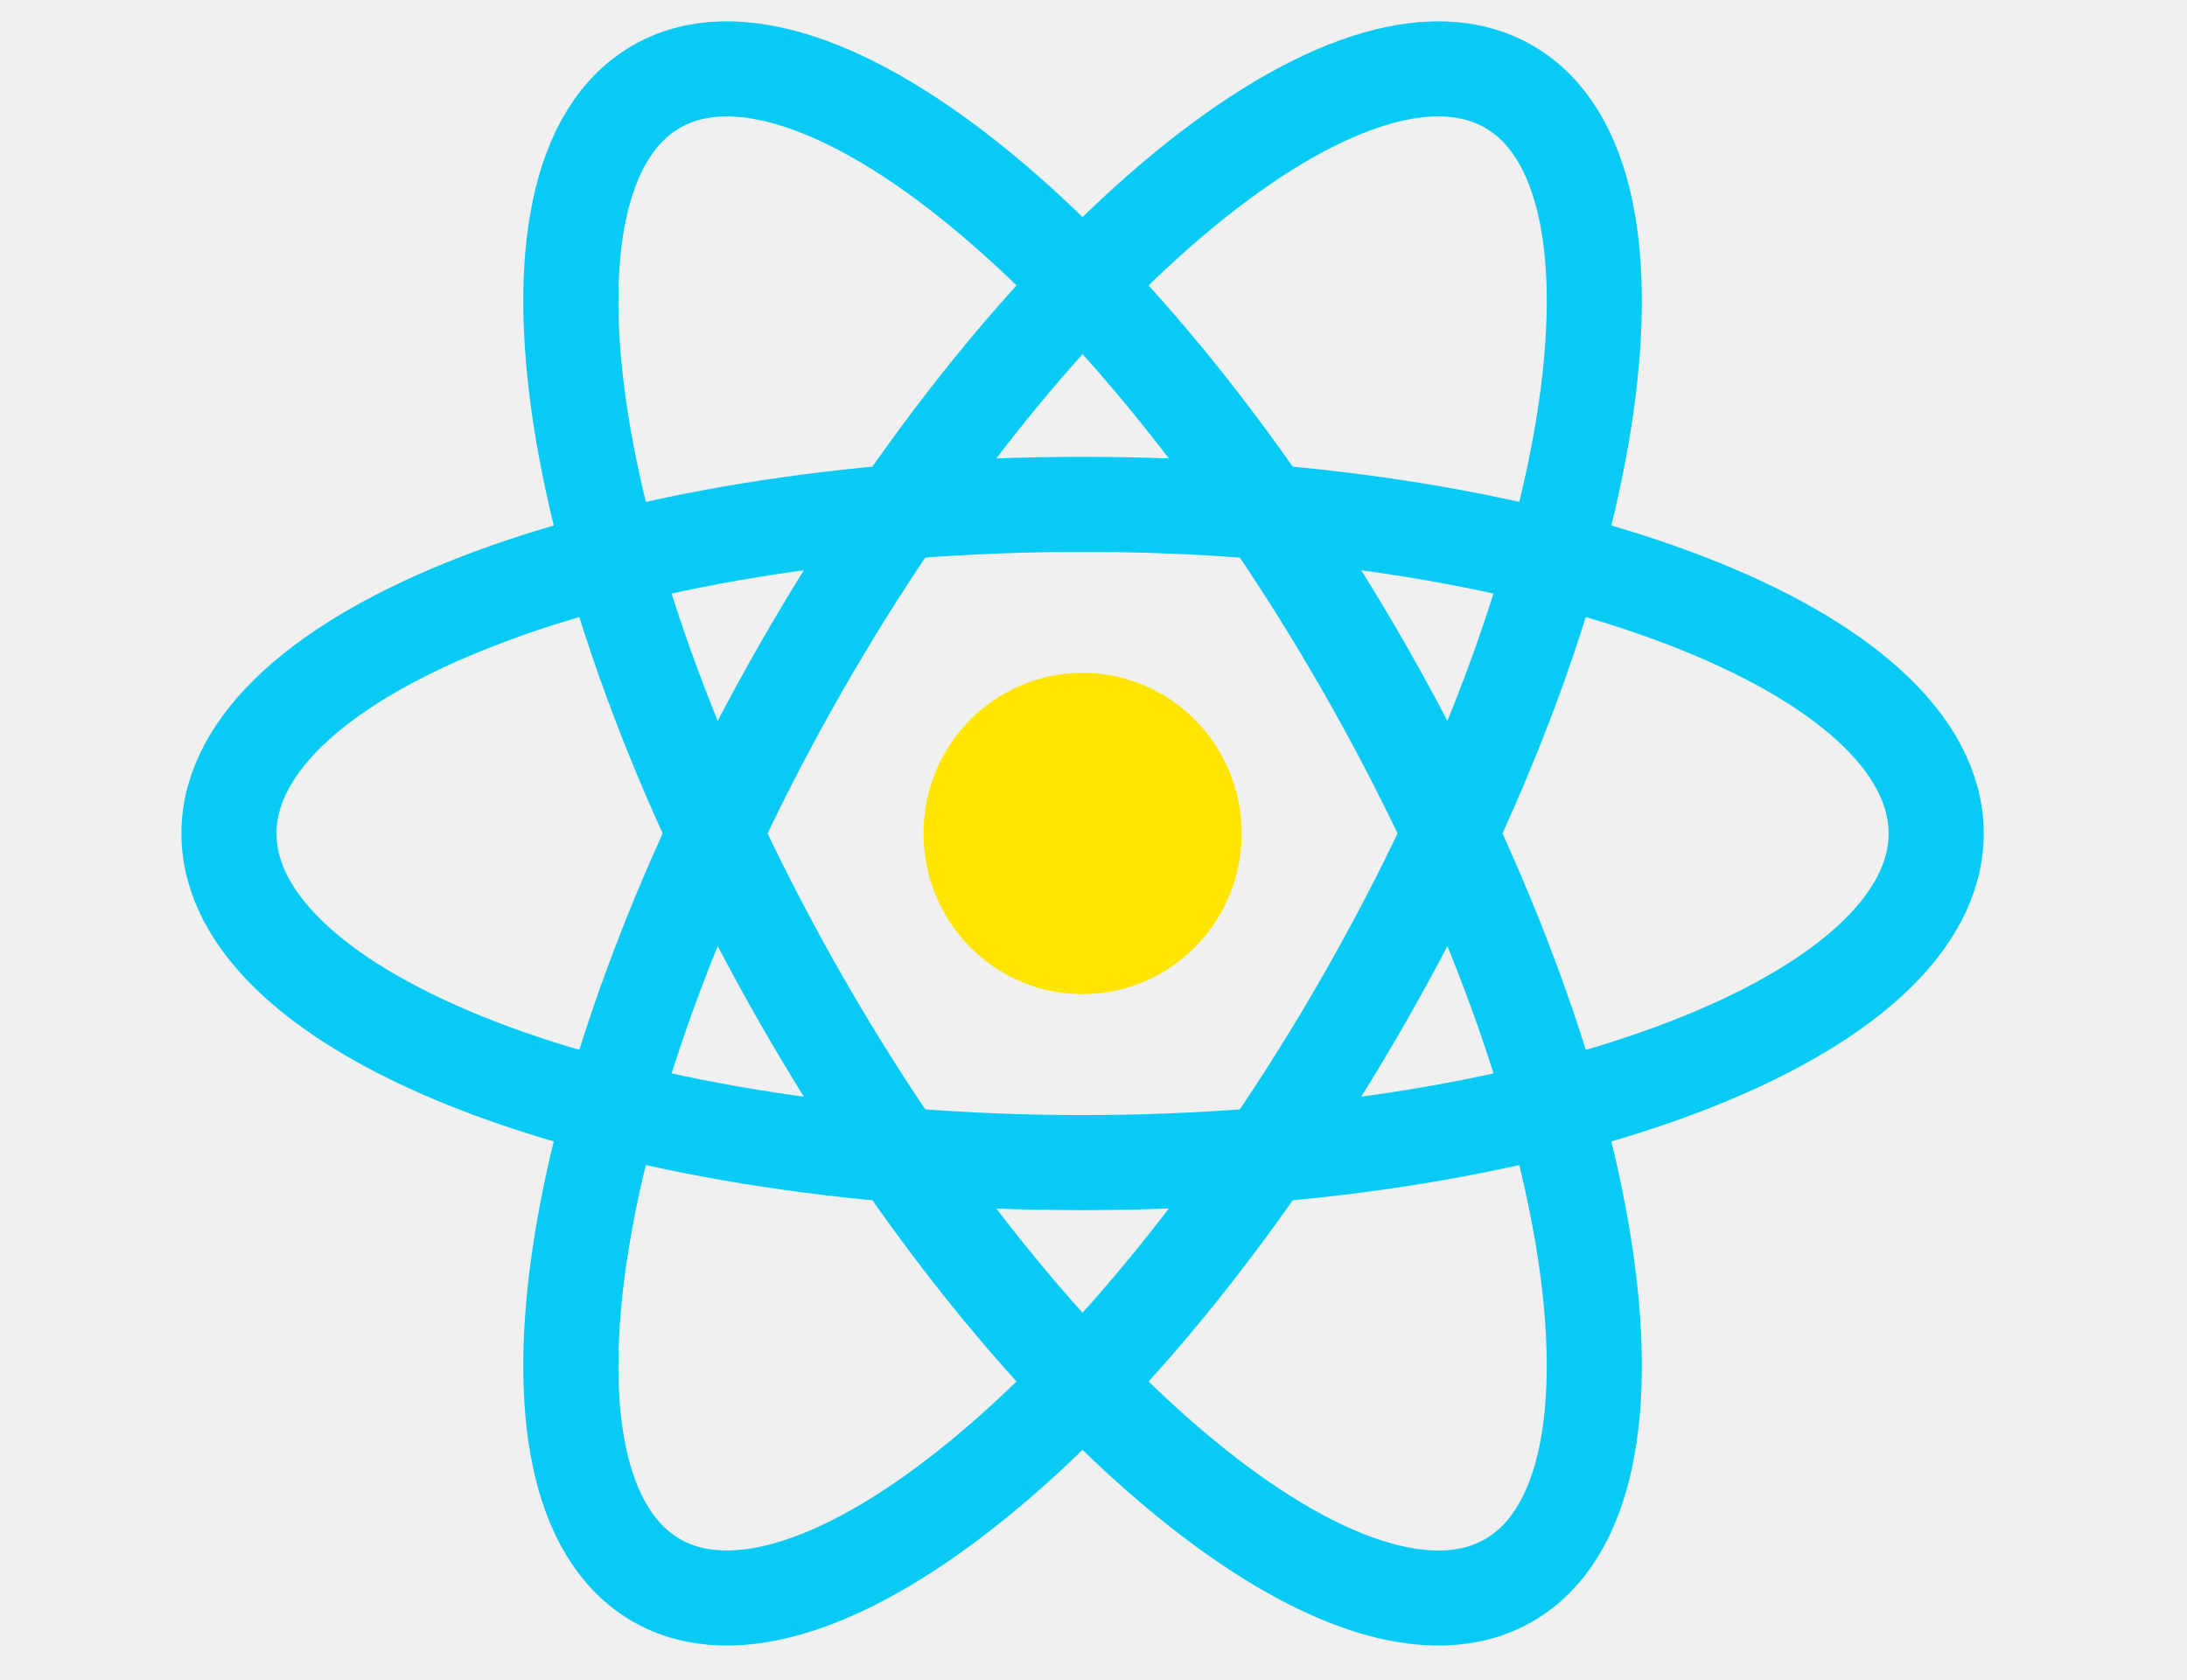
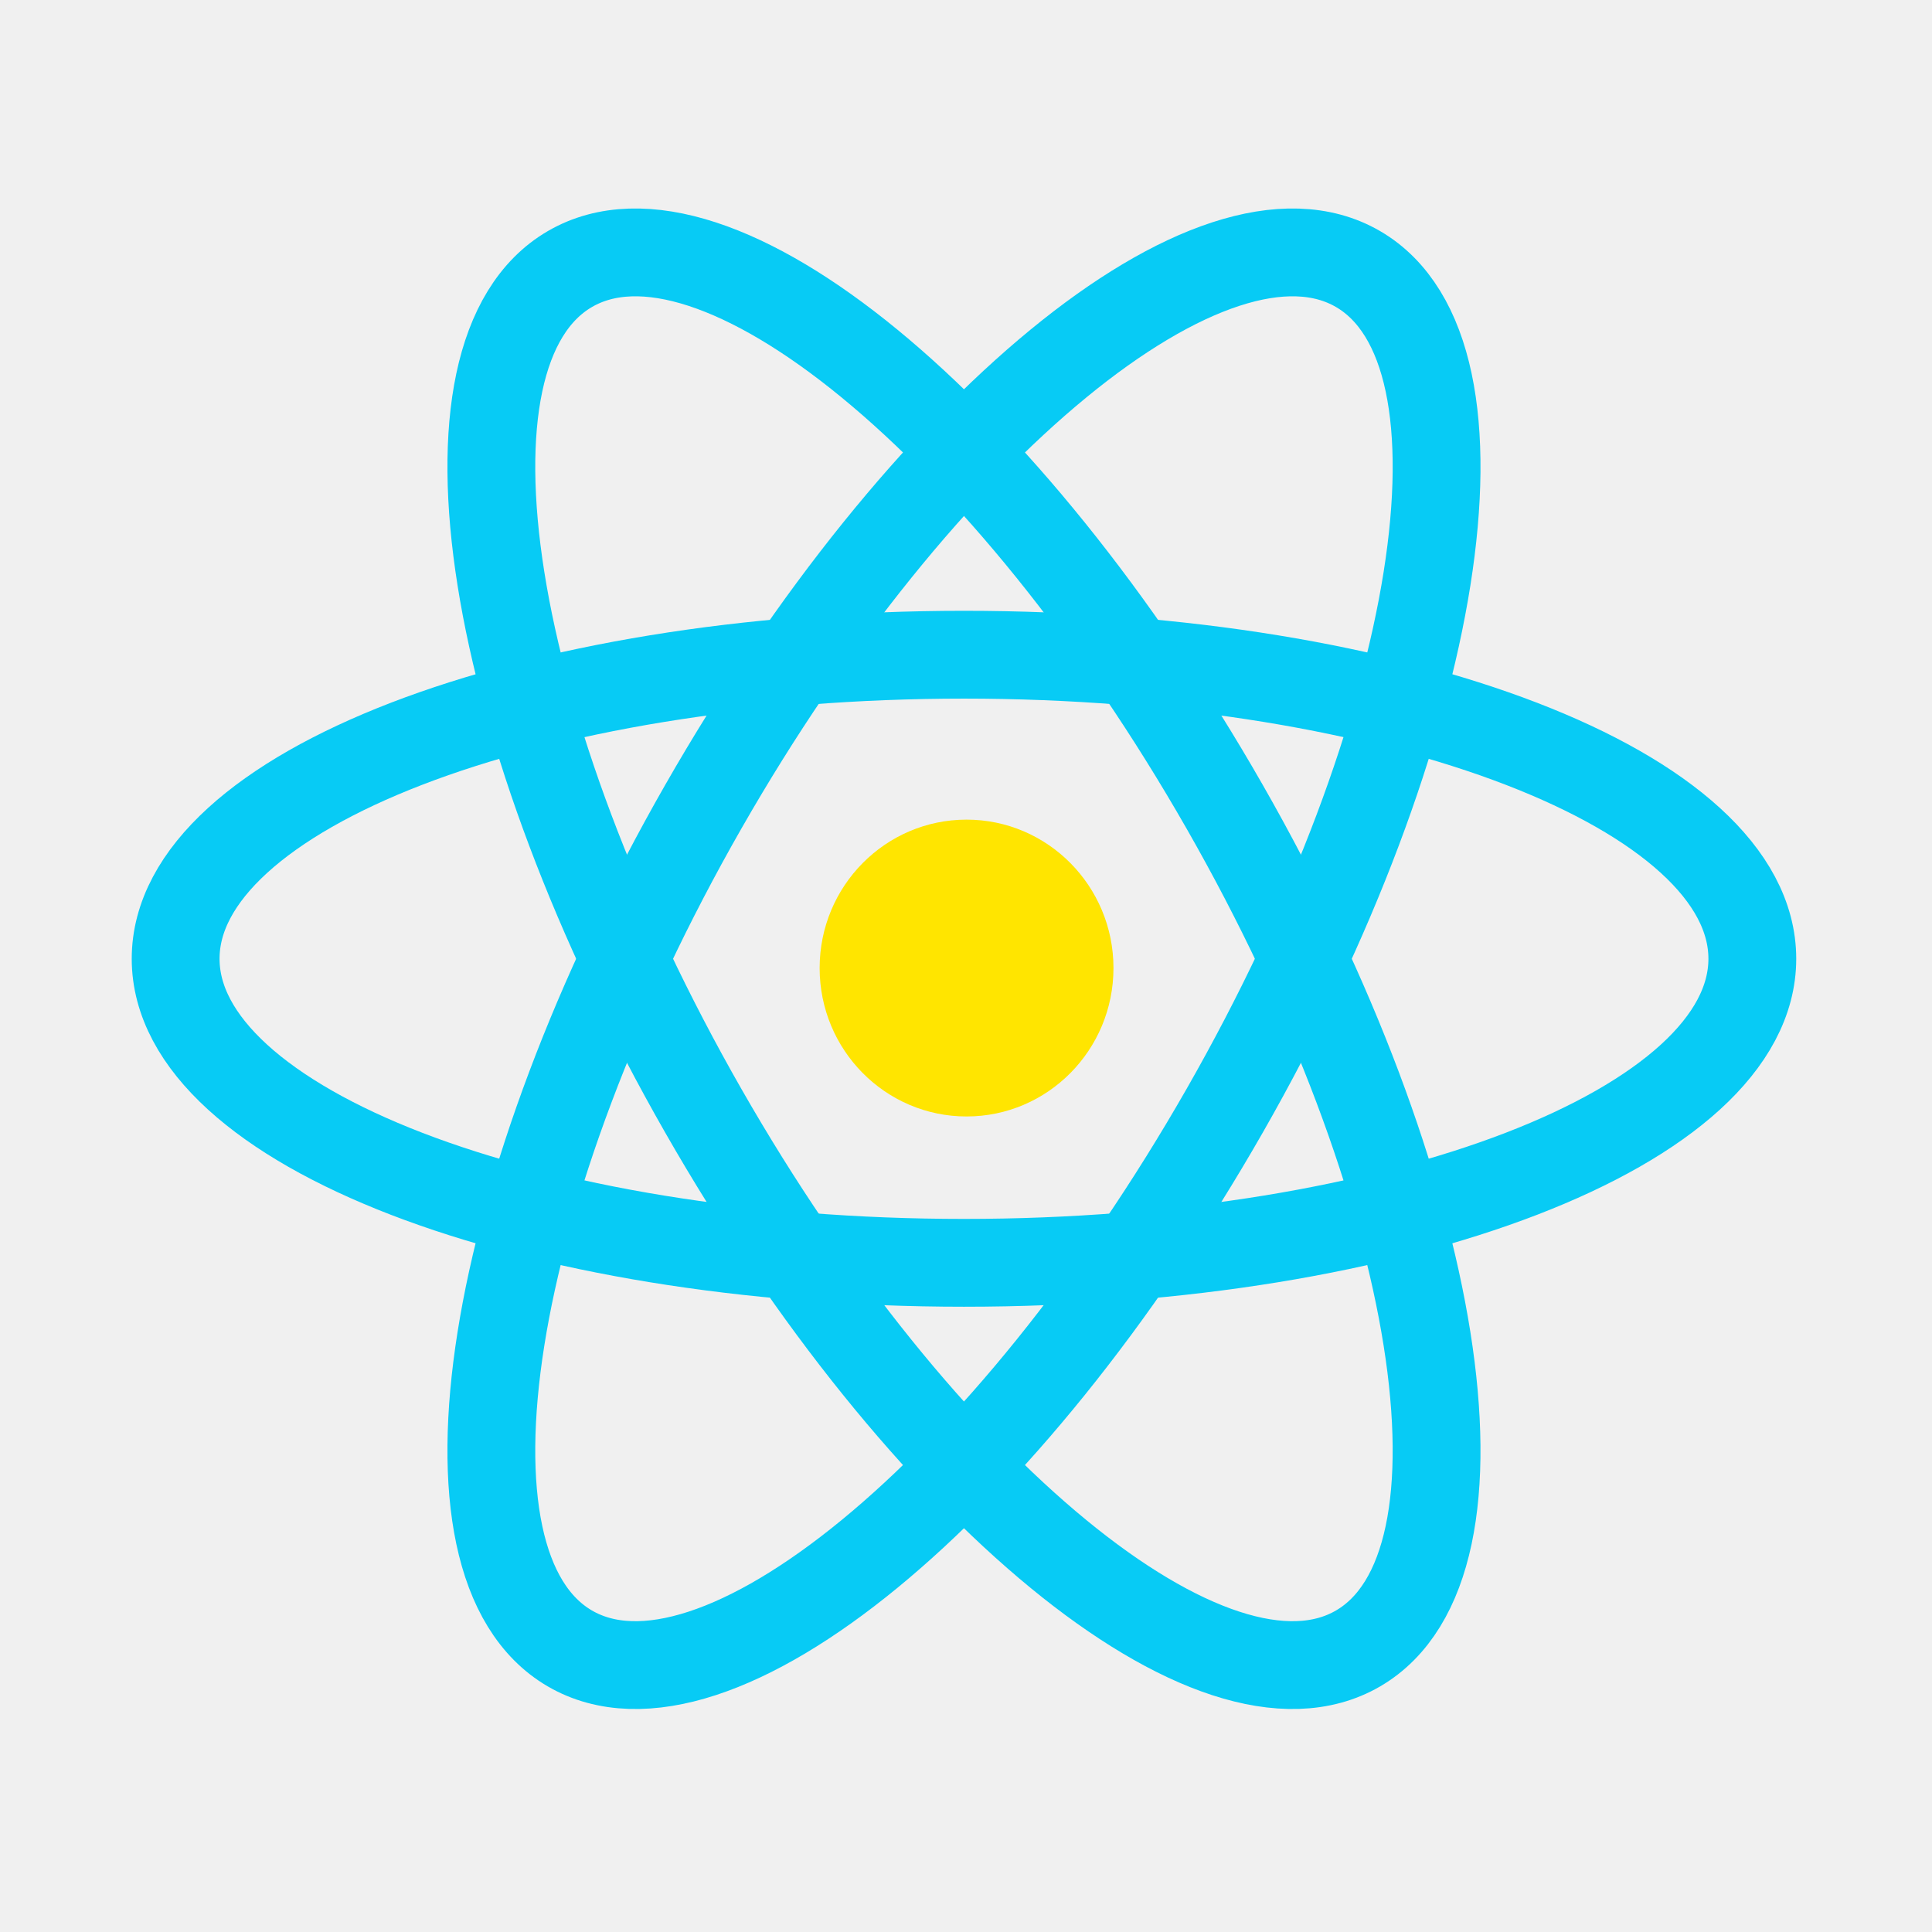
- <svg xmlns="http://www.w3.org/2000/svg" width="69" height="53" viewBox="0 0 69 53" fill="none">
-   <g clip-path="url(#clip0_477_9495)">
-     <path d="M34.155 31.374C36.927 31.374 39.174 29.104 39.174 26.304C39.174 23.504 36.927 21.234 34.155 21.234C31.383 21.234 29.136 23.504 29.136 26.304C29.136 29.104 31.383 31.374 34.155 31.374Z" fill="#FFE500" />
-     <path d="M34.155 36.691C49.029 36.691 61.086 32.04 61.086 26.304C61.086 20.567 49.029 15.917 34.155 15.917C19.282 15.917 7.224 20.567 7.224 26.304C7.224 32.04 19.282 36.691 34.155 36.691Z" stroke="#07CBF5" stroke-width="3" />
-     <path d="M25.25 31.497C32.687 44.508 42.702 52.731 47.62 49.863C52.539 46.994 50.497 34.121 43.06 21.11C35.623 8.099 25.608 -0.124 20.69 2.744C15.771 5.613 17.813 18.485 25.25 31.497Z" stroke="#07CBF5" stroke-width="3" />
-     <path d="M25.25 21.11C17.813 34.121 15.771 46.994 20.69 49.862C25.608 52.731 35.623 44.508 43.06 31.497C50.497 18.485 52.539 5.612 47.62 2.744C42.702 -0.124 32.687 8.098 25.25 21.11Z" stroke="#07CBF5" stroke-width="3" />
-   </g>
-   <defs>
-     <clipPath id="clip0_477_9495">
-       <rect width="69" height="53" fill="white" />
-     </clipPath>
-   </defs>
+ <svg xmlns="http://www.w3.org/2000/svg" width="66" height="66" viewBox="0 0 66 66" fill="none">
+   <path d="M33.019 38.14C35.791 38.14 38.038 35.87 38.038 33.07C38.038 30.27 35.791 28 33.019 28C30.247 28 28 30.27 28 33.07C28 35.87 30.247 38.14 33.019 38.14Z" fill="#FFE500" />
+   <path d="M32.931 43.14C47.804 43.14 59.862 38.49 59.862 32.753C59.862 27.017 47.804 22.366 32.931 22.366C18.057 22.366 6 27.017 6 32.753C6 38.49 18.057 43.14 32.931 43.14Z" stroke="#07CBF5" stroke-width="3" />
+   <path d="M24.026 37.946C31.463 50.958 41.478 59.18 46.396 56.312C51.314 53.444 49.273 40.571 41.836 27.559C34.399 14.548 24.384 6.325 19.465 9.193C14.547 12.062 16.589 24.935 24.026 37.946Z" stroke="#07CBF5" stroke-width="3" />
+   <path d="M24.026 27.559C16.589 40.57 14.547 53.443 19.465 56.312C24.384 59.18 34.399 50.957 41.836 37.946C49.273 24.934 51.315 12.062 46.396 9.193C41.478 6.325 31.463 14.548 24.026 27.559Z" stroke="#07CBF5" stroke-width="3" />
</svg>
